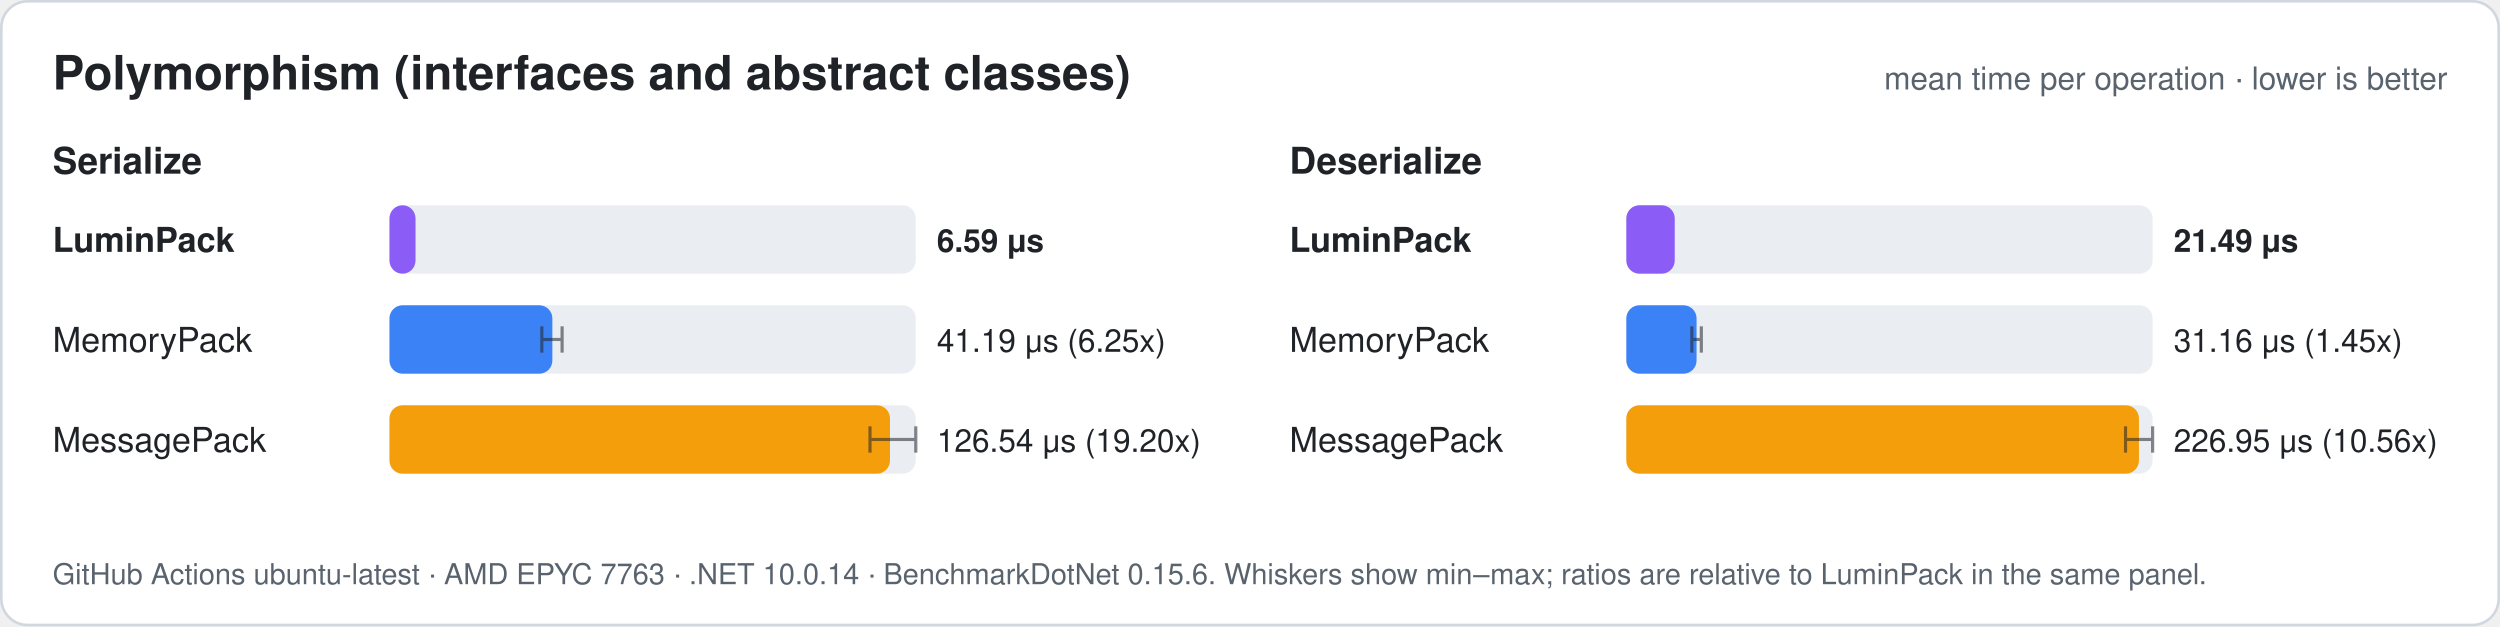
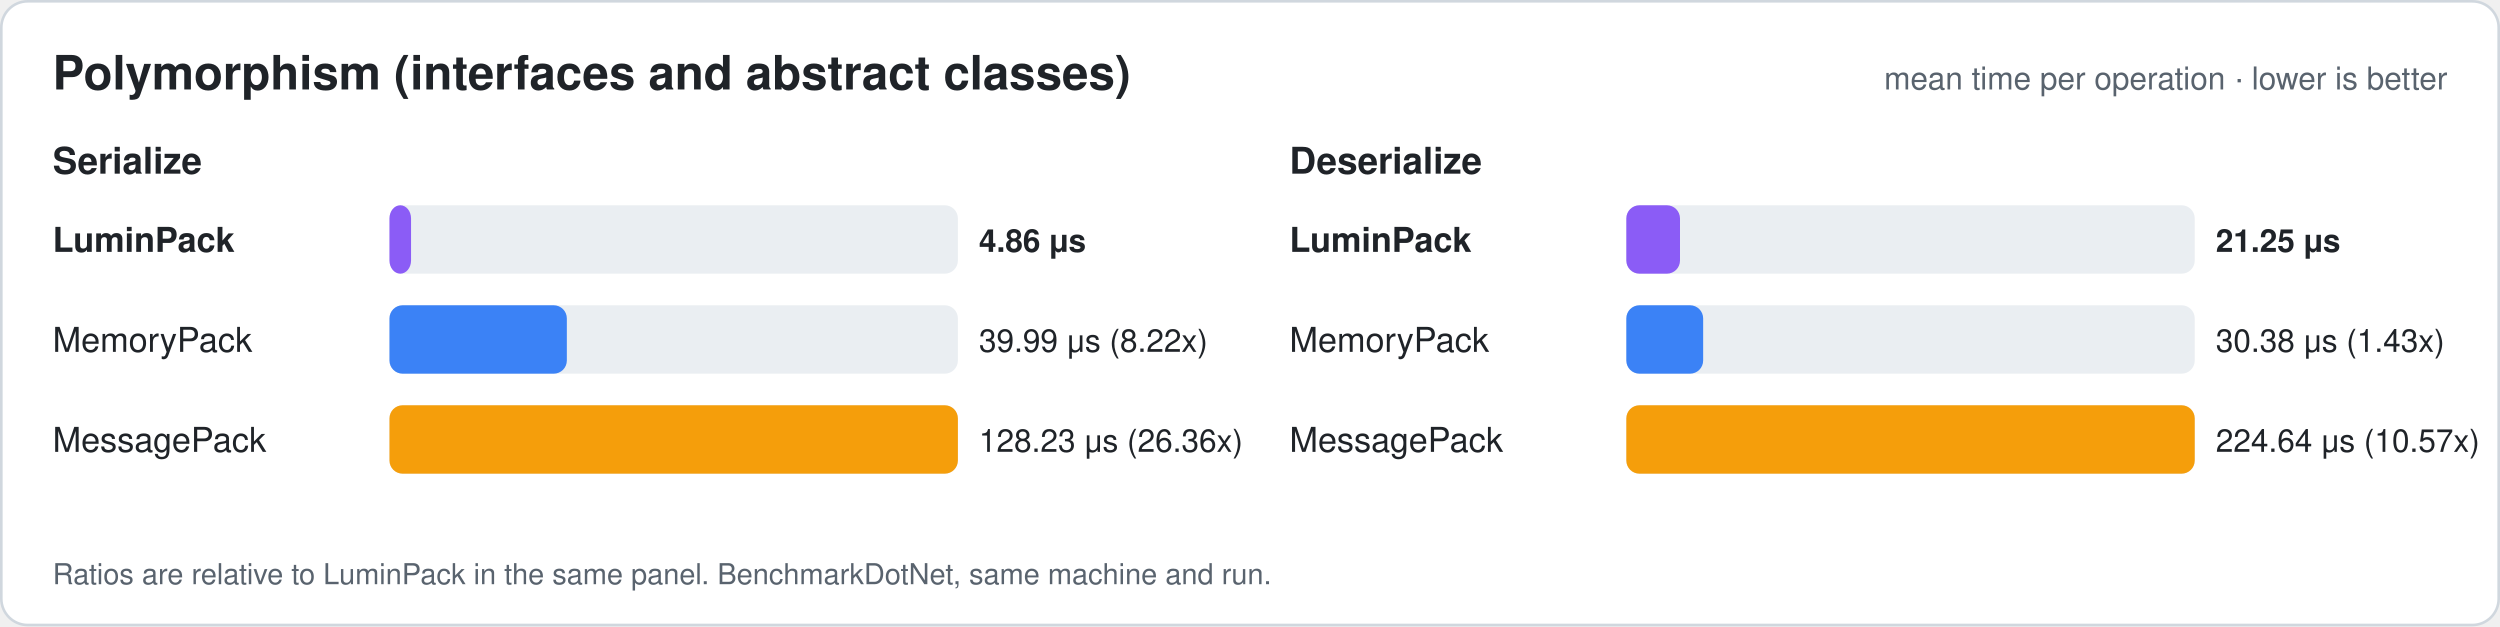
<svg xmlns="http://www.w3.org/2000/svg" width="950" height="238" viewBox="0 0 950 238" font-family="-apple-system,BlinkMacSystemFont,Segoe UI,Helvetica,Arial,sans-serif">
  <rect x="0.5" y="0.5" width="949" height="237" rx="10" fill="#FFFFFF" stroke="#D0D7DE" />
  <text x="20" y="34" font-size="18" font-weight="600" fill="#1F2328">Polymorphism (interfaces and abstract classes)</text>
  <text x="930" y="34" font-size="12" text-anchor="end" fill="#59636E">mean time per operation · lower is better</text>
  <text x="20" y="66" font-size="14" font-weight="600" fill="#1F2328">Serialize</text>
  <text x="20" y="95.7" font-size="13" font-weight="700" fill="#1F2328">LuminPack</text>
-   <rect x="148" y="78" width="200" height="26" rx="5" fill="#EAEEF2" />
-   <rect x="148" y="78" width="9.9" height="26" rx="5" fill="#8B5CF6" />
-   <text x="356" y="95.7" font-size="12" font-weight="700" fill="#1F2328">6.59 μs</text>
+   <rect x="148" y="78" width="216" height="26" rx="5" fill="#EAEEF2" />
+   <rect x="148" y="78" width="8.2" height="26" rx="5" fill="#8B5CF6" />
+   <text x="372" y="95.7" font-size="12" font-weight="700" fill="#1F2328">4.86 μs</text>
  <text x="20" y="133.7" font-size="13" font-weight="400" fill="#1F2328">MemoryPack</text>
-   <rect x="148" y="116" width="200" height="26" rx="5" fill="#EAEEF2" />
-   <rect x="148" y="116" width="61.9" height="26" rx="5" fill="#3B82F6" />
-   <path d="M205.9 129H213.6M205.9 124V134M213.6 124V134" stroke="#1F2328" stroke-opacity="0.55" stroke-width="1.2" fill="none" />
-   <text x="356" y="133.7" font-size="12" font-weight="400" fill="#1F2328">41.19 μs  (6.25x)</text>
+   <rect x="148" y="116" width="216" height="26" rx="5" fill="#EAEEF2" />
+   <rect x="148" y="116" width="67.4" height="26" rx="5" fill="#3B82F6" />
+   <text x="372" y="133.7" font-size="12" font-weight="400" fill="#1F2328">39.99 μs  (8.22x)</text>
  <text x="20" y="171.7" font-size="13" font-weight="400" fill="#1F2328">MessagePack</text>
-   <rect x="148" y="154" width="200" height="26" rx="5" fill="#EAEEF2" />
-   <rect x="148" y="154" width="190.2" height="26" rx="5" fill="#F59E0B" />
-   <path d="M330.6 167H348.0M330.6 162V172M348.0 162V172" stroke="#1F2328" stroke-opacity="0.55" stroke-width="1.2" fill="none" />
-   <text x="356" y="171.7" font-size="12" font-weight="400" fill="#1F2328">126.54 μs  (19.20x)</text>
+   <rect x="148" y="154" width="216" height="26" rx="5" fill="#EAEEF2" />
+   <rect x="148" y="154" width="216.0" height="26" rx="5" fill="#F59E0B" />
+   <text x="372" y="171.7" font-size="12" font-weight="400" fill="#1F2328">128.23 μs  (26.36x)</text>
  <text x="490" y="66" font-size="14" font-weight="600" fill="#1F2328">Deserialize</text>
  <text x="490" y="95.7" font-size="13" font-weight="700" fill="#1F2328">LuminPack</text>
-   <rect x="618" y="78" width="200" height="26" rx="5" fill="#EAEEF2" />
-   <rect x="618" y="78" width="18.4" height="26" rx="5" fill="#8B5CF6" />
-   <text x="826" y="95.7" font-size="12" font-weight="700" fill="#1F2328">21.49 μs</text>
+   <rect x="618" y="78" width="216" height="26" rx="5" fill="#EAEEF2" />
+   <rect x="618" y="78" width="20.4" height="26" rx="5" fill="#8B5CF6" />
+   <text x="842" y="95.7" font-size="12" font-weight="700" fill="#1F2328">21.25 μs</text>
  <text x="490" y="133.7" font-size="13" font-weight="400" fill="#1F2328">MemoryPack</text>
-   <rect x="618" y="116" width="200" height="26" rx="5" fill="#EAEEF2" />
-   <rect x="618" y="116" width="26.7" height="26" rx="5" fill="#3B82F6" />
-   <path d="M642.9 129H646.5M642.9 124V134M646.5 124V134" stroke="#1F2328" stroke-opacity="0.55" stroke-width="1.2" fill="none" />
-   <text x="826" y="133.7" font-size="12" font-weight="400" fill="#1F2328">31.16 μs  (1.45x)</text>
+   <rect x="618" y="116" width="216" height="26" rx="5" fill="#EAEEF2" />
+   <rect x="618" y="116" width="29.2" height="26" rx="5" fill="#3B82F6" />
+   <text x="842" y="133.7" font-size="12" font-weight="400" fill="#1F2328">30.38 μs  (1.43x)</text>
  <text x="490" y="171.7" font-size="13" font-weight="400" fill="#1F2328">MessagePack</text>
-   <rect x="618" y="154" width="200" height="26" rx="5" fill="#EAEEF2" />
-   <rect x="618" y="154" width="194.8" height="26" rx="5" fill="#F59E0B" />
-   <path d="M807.7 167H818.0M807.7 162V172M818.0 162V172" stroke="#1F2328" stroke-opacity="0.55" stroke-width="1.2" fill="none" />
-   <text x="826" y="171.7" font-size="12" font-weight="400" fill="#1F2328">226.95 μs  (10.56x)</text>
-   <text x="20" y="222" font-size="11" fill="#59636E">GitHub Actions ubuntu-latest · AMD EPYC 7763 · .NET 10.0.14 · BenchmarkDotNet 0.15.6. Whiskers show min–max; ratios are relative to LuminPack in the same panel.</text>
+   <rect x="618" y="154" width="216" height="26" rx="5" fill="#EAEEF2" />
+   <rect x="618" y="154" width="216.0" height="26" rx="5" fill="#F59E0B" />
+   <text x="842" y="171.7" font-size="12" font-weight="400" fill="#1F2328">224.64 μs  (10.57x)</text>
+   <text x="20" y="222" font-size="11" fill="#59636E">Ratios are relative to LuminPack in the same panel. BenchmarkDotNet, same machine and run.</text>
</svg>
